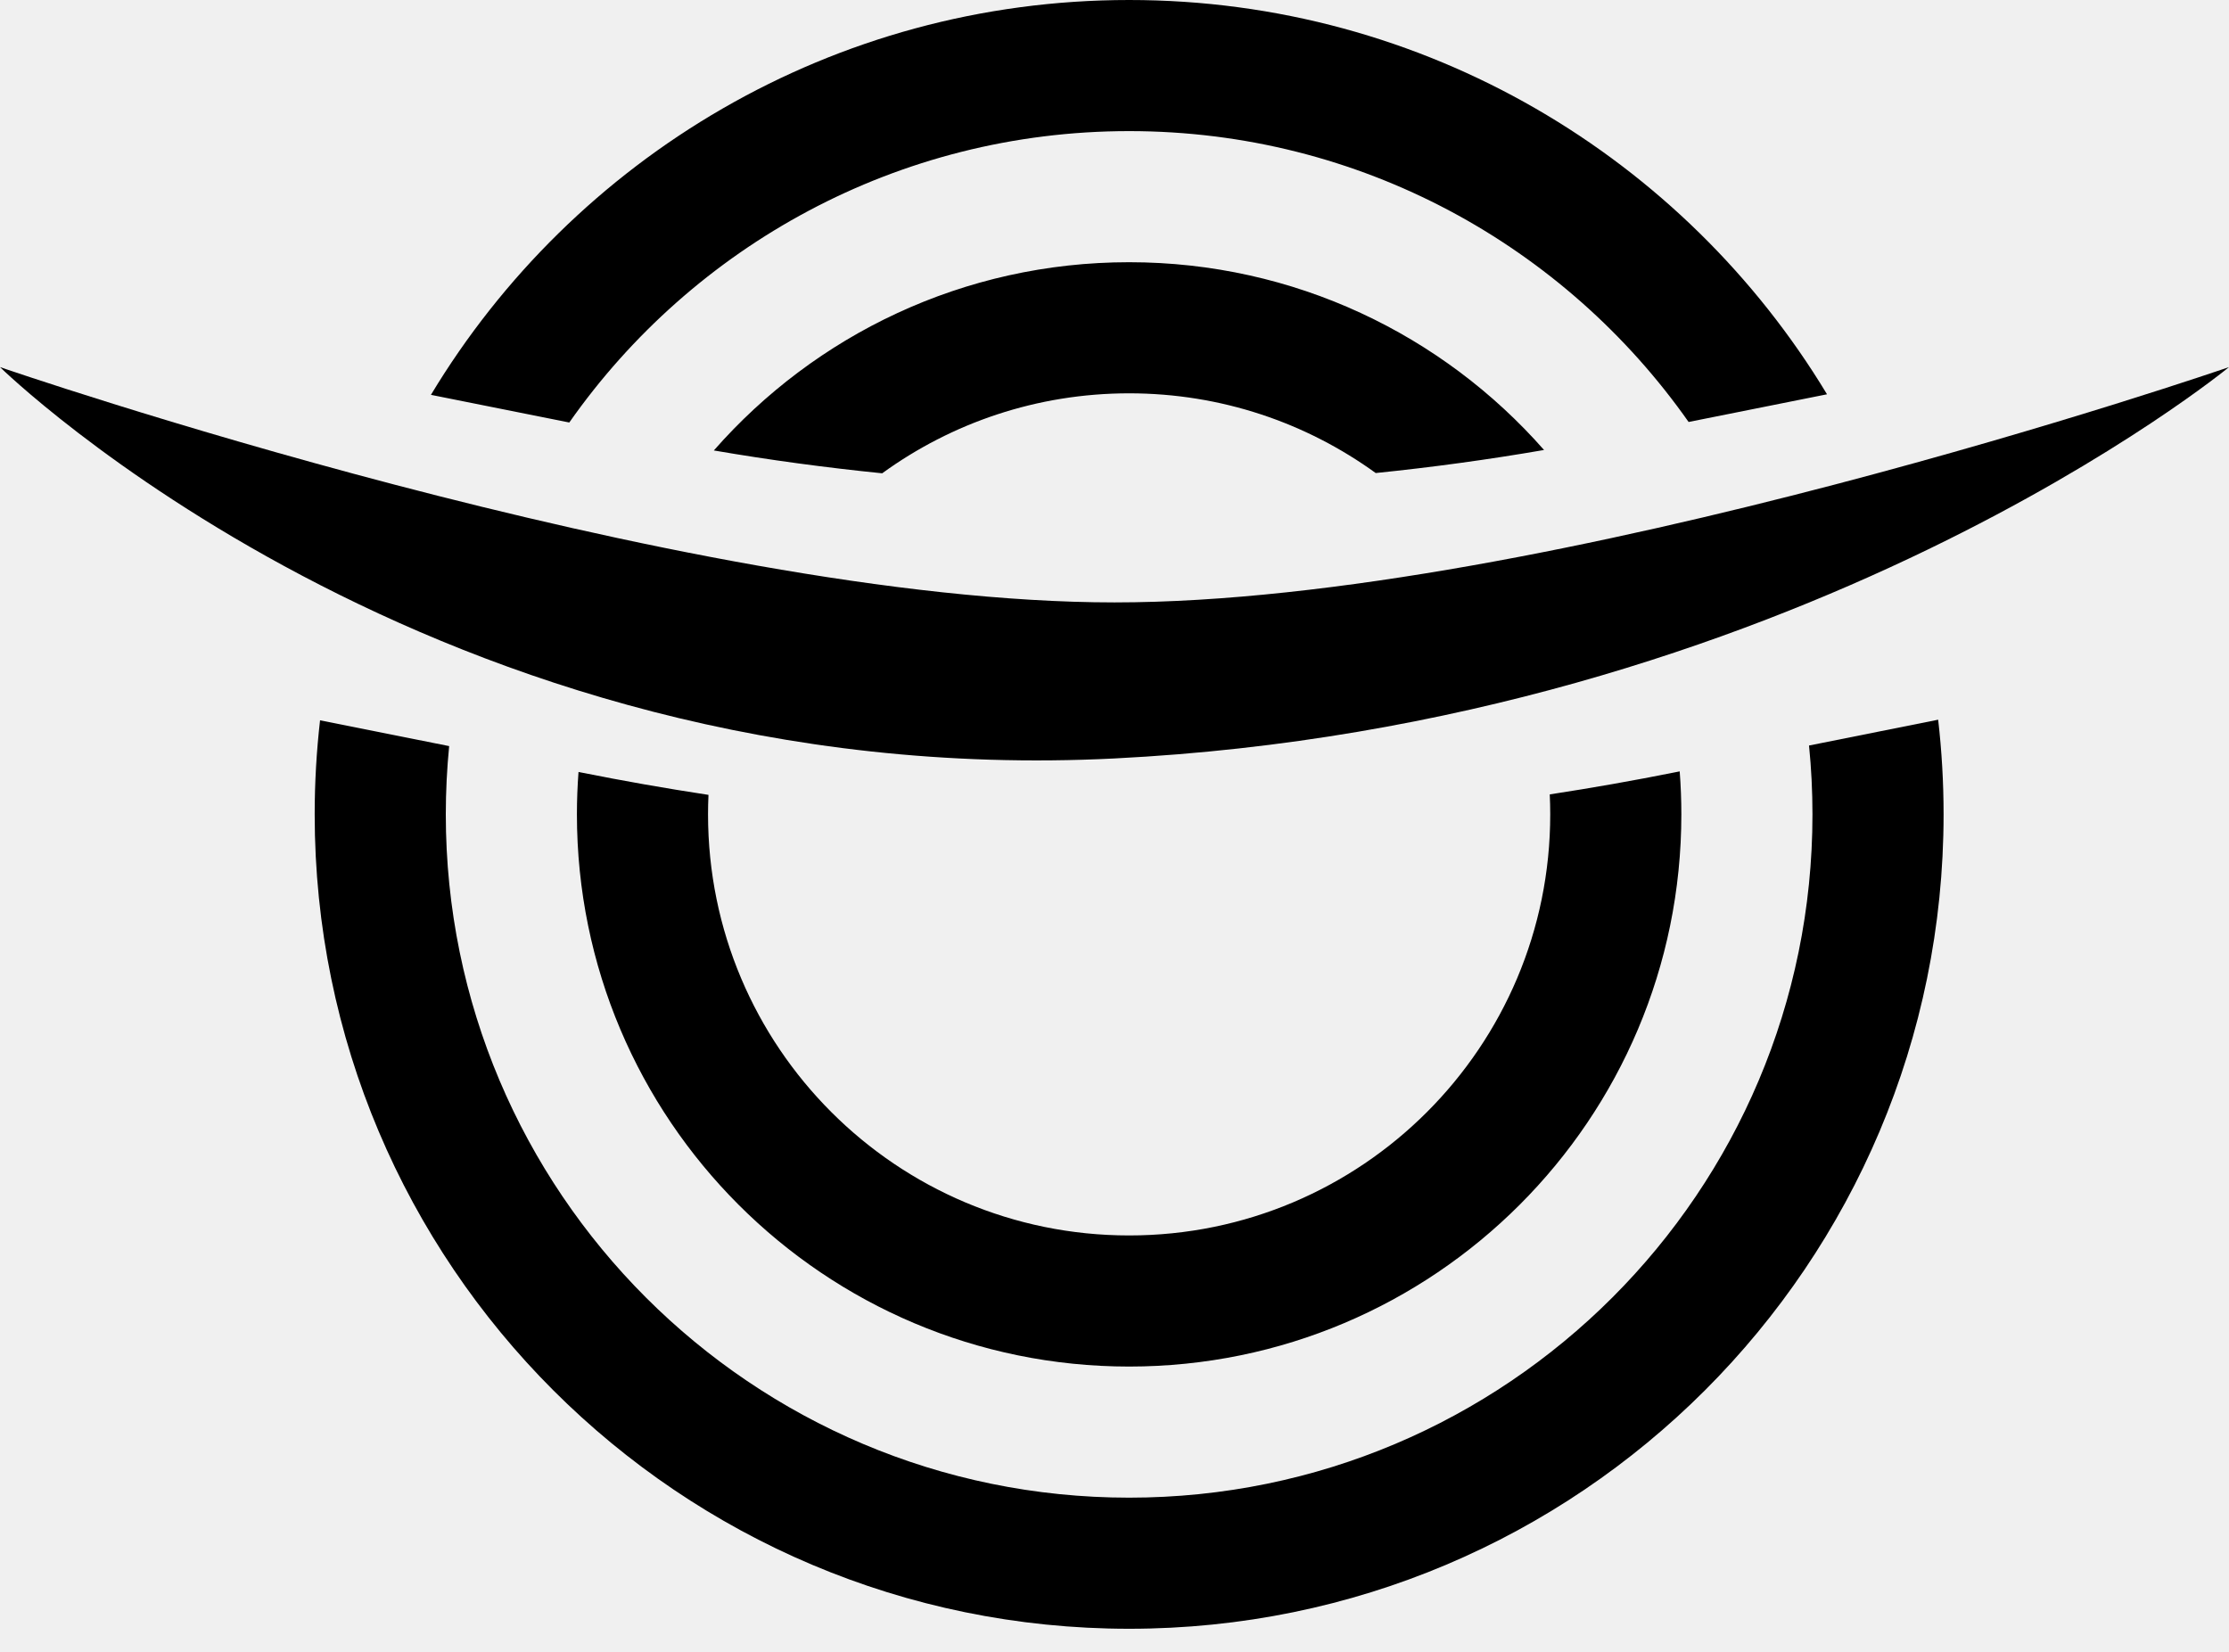
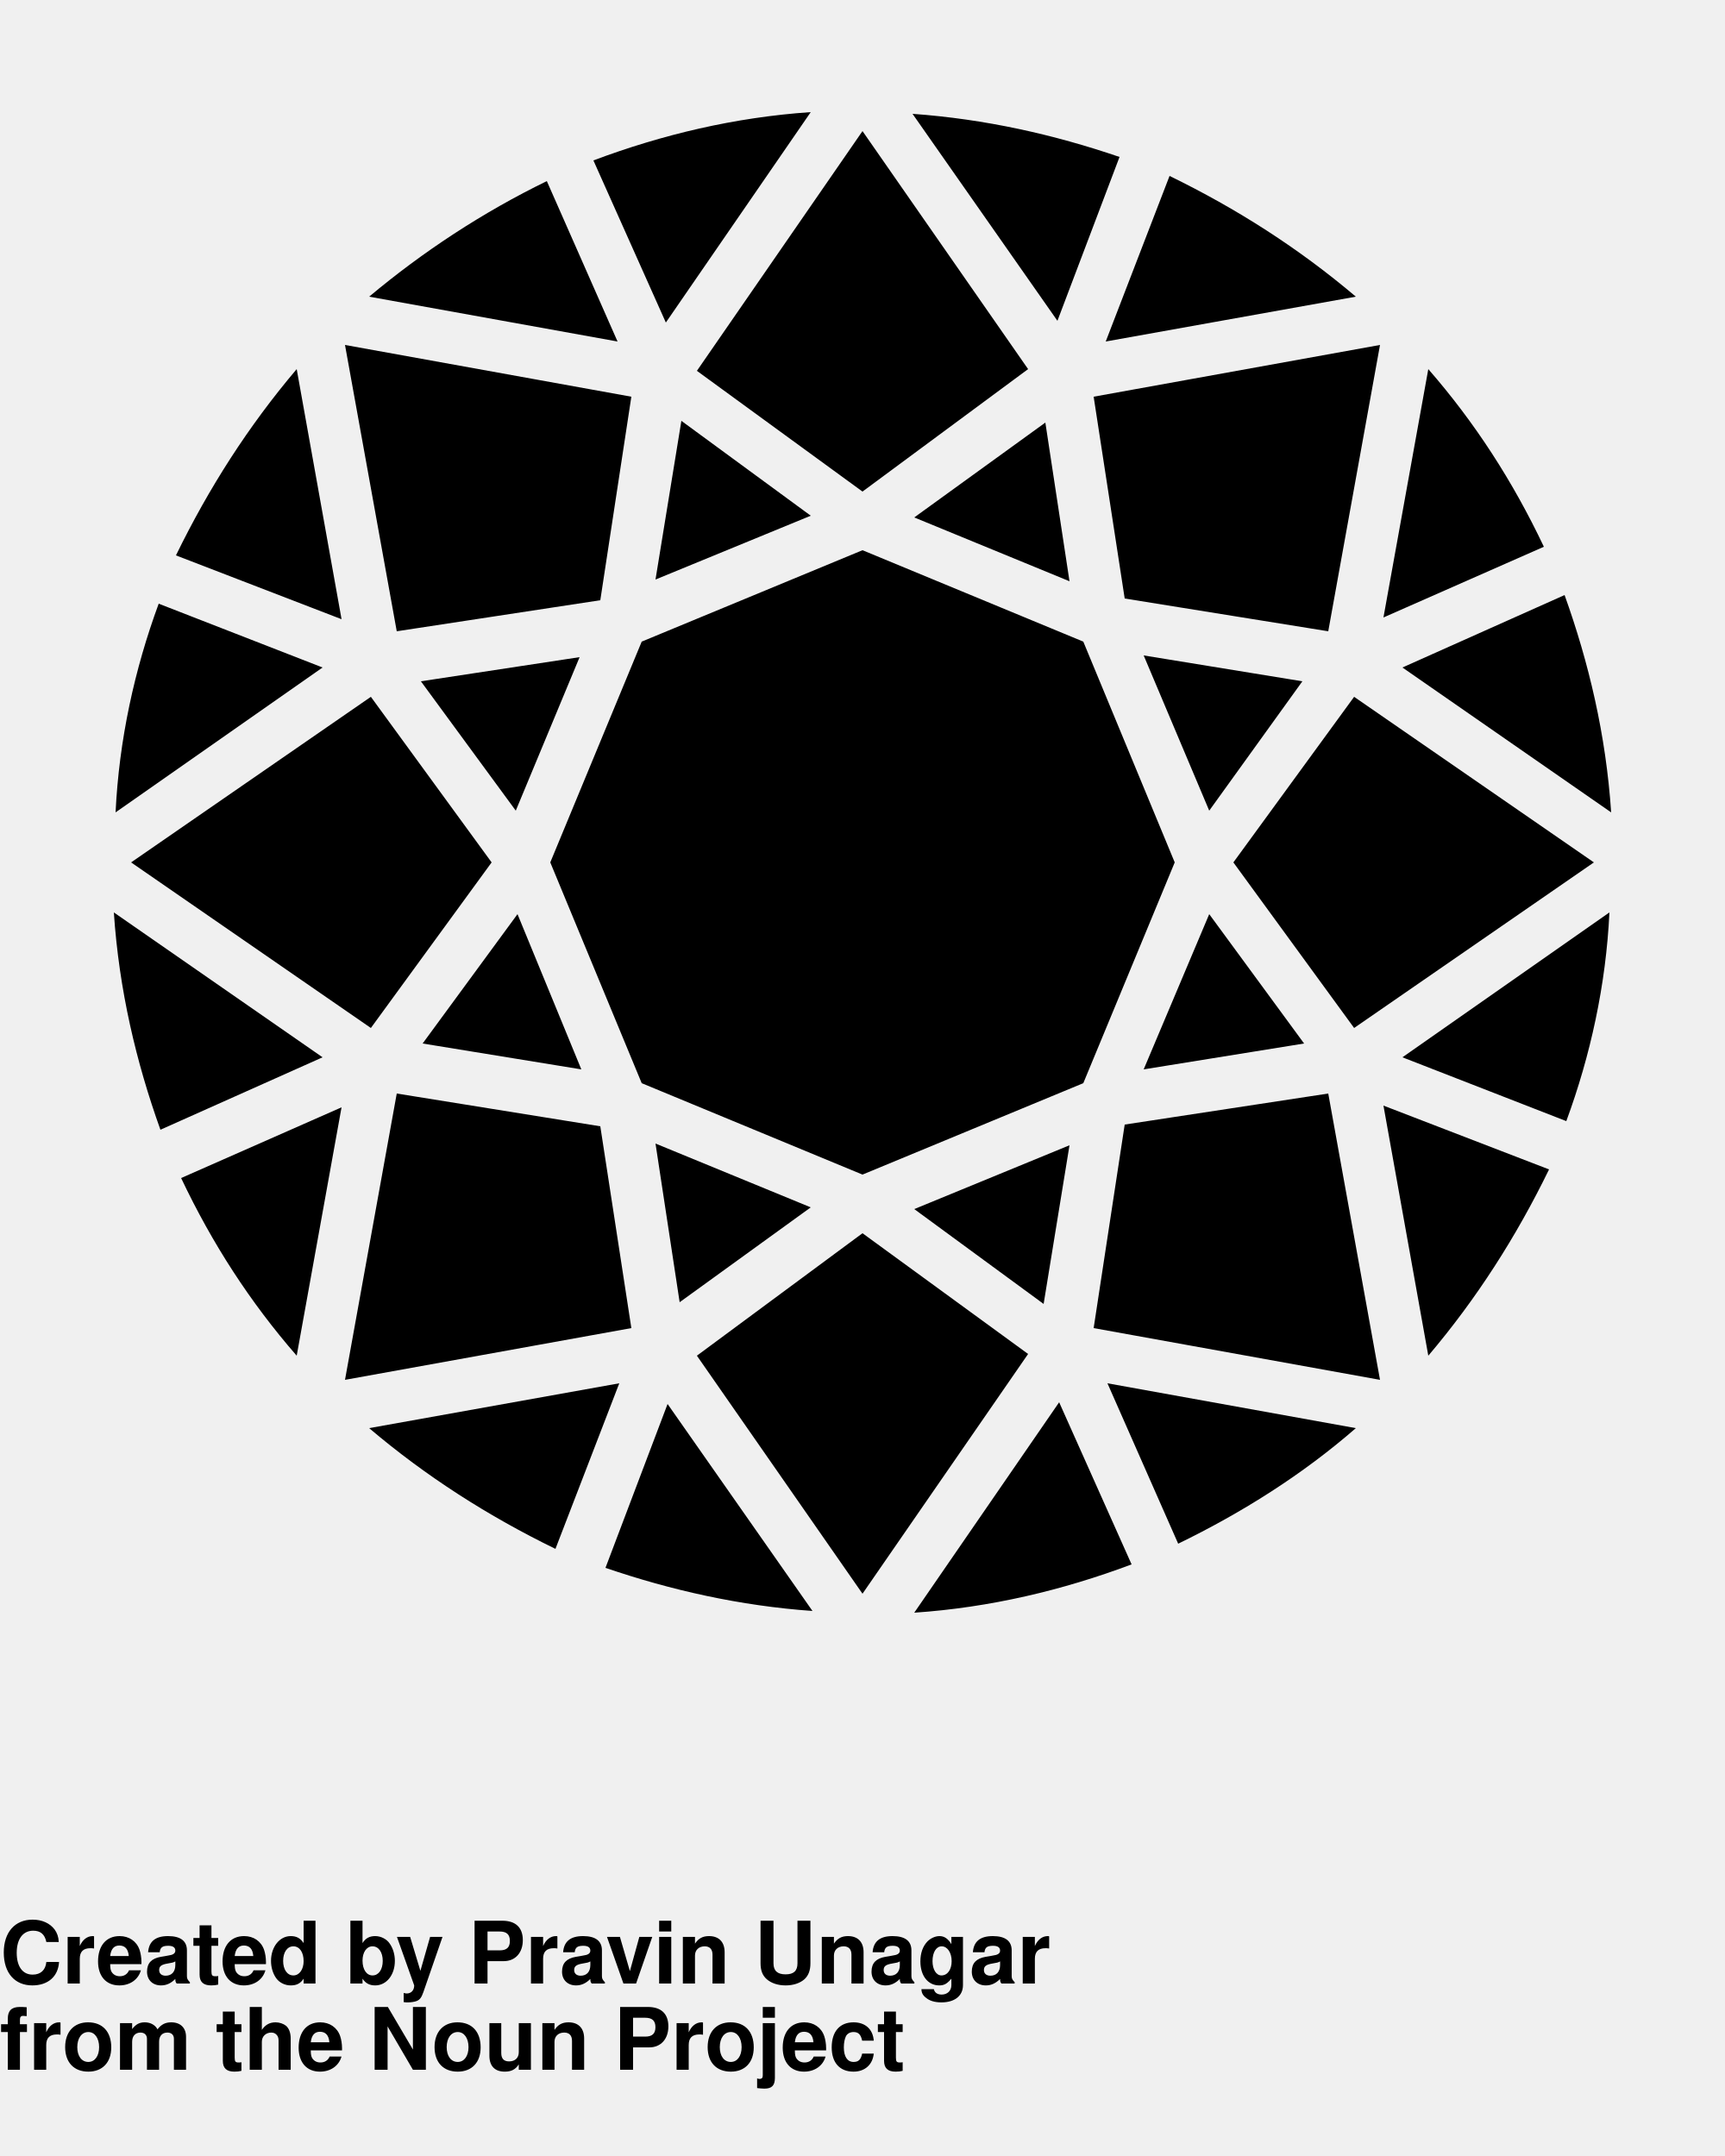
- <svg xmlns="http://www.w3.org/2000/svg" width="85" height="63" viewBox="0 0 85 63" fill="none">
-   <path fill-rule="evenodd" clip-rule="evenodd" d="M27.017 30.314C27.006 30.56 27 30.808 27 31.058C27 39.927 34.189 47.116 43.058 47.116C51.927 47.116 59.116 39.927 59.116 31.058C59.116 30.803 59.11 30.549 59.098 30.296C60.699 30.051 62.295 29.77 63.886 29.451L64.053 29.418C64.095 29.959 64.116 30.506 64.116 31.058C64.116 42.688 54.688 52.116 43.058 52.116C31.428 52.116 22 42.688 22 31.058C22 30.514 22.021 29.975 22.061 29.441L22.114 29.451C23.743 29.777 25.378 30.065 27.017 30.314ZM52.461 18.04C49.818 16.127 46.57 15 43.058 15C39.54 15 36.286 16.131 33.641 18.05C31.494 17.834 29.353 17.544 27.221 17.179C31.081 12.778 36.745 10 43.058 10C49.363 10 55.021 12.771 58.88 17.161C56.749 17.529 54.608 17.821 52.461 18.04ZM68.985 28.432C69.072 29.295 69.116 30.172 69.116 31.058C69.116 45.45 57.45 57.116 43.058 57.116C28.667 57.116 17 45.45 17 31.058C17 30.179 17.044 29.311 17.128 28.454L12.205 27.47C12.07 28.647 12 29.844 12 31.058C12 48.211 25.905 62.116 43.058 62.116C60.211 62.116 74.116 48.211 74.116 31.058C74.116 29.837 74.046 28.632 73.909 27.447L68.985 28.432ZM69.671 15.037L64.393 16.093C59.678 9.384 51.88 5 43.058 5C34.227 5 26.422 9.393 21.709 16.113L16.433 15.058C21.867 6.035 31.758 0 43.058 0C54.35 0 64.234 6.026 69.671 15.037Z" fill="black" />
-   <mask id="path-2-inside-1" fill="white">
-     <path d="M42.5 28.925C16.546 30.231 0 14 0 14C0 14 26 22.974 42.5 22.974C59 22.974 85 14 85 14C85 14 68.454 27.619 42.5 28.925Z" />
-   </mask>
-   <path d="M0 14L5.873 -3.015L-12.605 26.849L0 14ZM42.5 28.925L41.595 10.948L42.5 28.925ZM85 14L96.439 27.898L79.127 -3.015L85 14ZM0 14C-12.605 26.849 -12.6 26.855 -12.595 26.86C-12.593 26.862 -12.587 26.867 -12.584 26.871C-12.576 26.878 -12.569 26.885 -12.56 26.893C-12.544 26.909 -12.527 26.925 -12.509 26.943C-12.473 26.978 -12.432 27.017 -12.387 27.061C-12.297 27.147 -12.189 27.248 -12.064 27.365C-11.814 27.597 -11.495 27.887 -11.107 28.227C-10.333 28.906 -9.282 29.787 -7.966 30.797C-5.346 32.807 -1.615 35.375 3.117 37.872C12.559 42.854 26.401 47.758 43.405 46.903L41.595 10.948C32.645 11.398 25.237 8.839 19.917 6.033C17.268 4.635 15.241 3.227 13.948 2.235C13.307 1.743 12.863 1.366 12.631 1.162C12.515 1.061 12.454 1.004 12.448 0.999C12.446 0.997 12.458 1.008 12.484 1.033C12.497 1.045 12.513 1.061 12.533 1.081C12.544 1.09 12.555 1.101 12.566 1.113C12.572 1.119 12.579 1.125 12.585 1.131C12.588 1.134 12.593 1.139 12.595 1.141C12.6 1.145 12.605 1.15 0 14ZM43.405 46.903C59.328 46.101 72.316 41.53 81.317 37.178C85.834 34.995 89.418 32.833 91.955 31.151C93.227 30.308 94.245 29.579 94.995 29.02C95.37 28.741 95.679 28.503 95.92 28.314C96.041 28.219 96.144 28.137 96.231 28.067C96.274 28.032 96.313 28 96.348 27.972C96.365 27.958 96.382 27.945 96.397 27.932C96.404 27.926 96.412 27.92 96.419 27.914C96.422 27.911 96.428 27.907 96.429 27.906C96.434 27.902 96.439 27.898 85 14C73.561 0.102 73.566 0.099 73.57 0.095C73.572 0.093 73.576 0.089 73.579 0.087C73.586 0.082 73.591 0.077 73.597 0.073C73.608 0.063 73.618 0.055 73.628 0.047C73.647 0.032 73.661 0.02 73.673 0.011C73.695 -0.007 73.703 -0.013 73.696 -0.007C73.682 0.004 73.61 0.06 73.482 0.155C73.226 0.346 72.748 0.692 72.063 1.146C70.687 2.058 68.513 3.383 65.648 4.767C59.889 7.552 51.627 10.443 41.595 10.948L43.405 46.903ZM85 14C79.127 -3.015 79.129 -3.016 79.13 -3.016C79.131 -3.016 79.132 -3.017 79.133 -3.017C79.134 -3.017 79.135 -3.018 79.136 -3.018C79.137 -3.018 79.137 -3.018 79.135 -3.018C79.131 -3.016 79.121 -3.013 79.106 -3.008C79.074 -2.997 79.019 -2.978 78.94 -2.952C78.784 -2.899 78.537 -2.816 78.207 -2.707C77.547 -2.489 76.561 -2.169 75.317 -1.78C72.818 -1 69.327 0.039 65.375 1.075C57.005 3.268 48.283 4.974 42.5 4.974V40.974C53.217 40.974 65.745 38.193 74.5 35.899C79.111 34.691 83.151 33.487 86.043 32.585C87.494 32.132 88.668 31.751 89.494 31.478C89.908 31.341 90.235 31.232 90.468 31.153C90.584 31.114 90.677 31.082 90.744 31.059C90.778 31.047 90.806 31.038 90.828 31.031C90.838 31.027 90.847 31.024 90.855 31.021C90.859 31.02 90.862 31.019 90.865 31.018C90.867 31.017 90.868 31.017 90.869 31.016C90.871 31.016 90.873 31.015 85 14ZM42.5 4.974C36.717 4.974 27.995 3.268 19.625 1.075C15.673 0.039 12.182 -1 9.684 -1.78C8.439 -2.169 7.453 -2.489 6.793 -2.707C6.463 -2.816 6.216 -2.899 6.06 -2.952C5.981 -2.978 5.926 -2.997 5.895 -3.008C5.879 -3.013 5.869 -3.016 5.865 -3.018C5.863 -3.018 5.863 -3.018 5.864 -3.018C5.865 -3.018 5.866 -3.017 5.867 -3.017C5.868 -3.017 5.869 -3.016 5.87 -3.016C5.871 -3.016 5.873 -3.015 0 14C-5.873 31.015 -5.871 31.016 -5.869 31.016C-5.868 31.017 -5.866 31.017 -5.865 31.018C-5.862 31.019 -5.859 31.02 -5.855 31.021C-5.847 31.024 -5.838 31.027 -5.827 31.031C-5.806 31.038 -5.778 31.047 -5.744 31.059C-5.676 31.082 -5.584 31.114 -5.468 31.153C-5.235 31.232 -4.908 31.341 -4.494 31.478C-3.668 31.751 -2.494 32.132 -1.043 32.585C1.849 33.487 5.889 34.691 10.5 35.899C19.255 38.193 31.783 40.974 42.5 40.974V4.974Z" fill="black" mask="url(#path-2-inside-1)" />
+ <svg xmlns="http://www.w3.org/2000/svg" version="1.1" x="0px" y="0px" viewBox="0 0 100 125" style="enable-background:new 0 0 100 100;" xml:space="preserve">
+   <style type="text/css">
+ 	.st0{fill:none;stroke:#000000;stroke-width:3;stroke-linecap:round;stroke-linejoin:round;stroke-miterlimit:10;}
+ 	.st1{fill:none;stroke:#000000;stroke-width:3;stroke-miterlimit:10;}
+ </style>
+   <path d="M90.8,65l-9.5-3.7l12-8.4C93.1,57.1,92.2,61.2,90.8,65z M68.3,89.5l-4.1-9.3l14.4,2.6C75.5,85.5,72,87.7,68.3,89.5z   M21.4,82.8l14.5-2.6l-3.7,9.6C28.3,87.9,24.7,85.6,21.4,82.8z M6.6,52.9l12.1,8.4l-9.4,4.2C7.9,61.6,6.9,57.4,6.6,52.9z M9.2,35  l9.5,3.7l-12,8.4C6.9,42.9,7.8,38.8,9.2,35z M31.7,10.5l4.1,9.3l-14.4-2.6C24.5,14.6,28,12.3,31.7,10.5z M78.6,17.2l-14.5,2.6  l3.7-9.6C71.7,12.1,75.3,14.4,78.6,17.2z M93.4,47.1l-12.1-8.4l9.4-4.2C92.1,38.4,93.1,42.6,93.4,47.1z M50,68.1l-12.8-5.3L31.9,50  l5.3-12.8L50,31.9l12.8,5.3L68.1,50l-5.3,12.8L50,68.1z M29.9,47l-5.5-7.5l9.2-1.4L29.9,47z M33.7,62l-9.2-1.5l5.5-7.5L33.7,62z   M70.1,53l5.5,7.5L66.3,62L70.1,53z M66.3,38l9.2,1.5L70.1,47L66.3,38z M77,36.6l-11.8-1.9L63.4,23L80,20L77,36.6z M60.6,24.5  l1.4,9.2l-9-3.7L60.6,24.5z M50,28.5l-9.6-7L50,7.6l9.6,13.8L50,28.5z M47,29.9l-9,3.7l1.5-9.2L47,29.9z M34.8,34.8L23,36.6L20,20  l16.6,3L34.8,34.8z M21.5,40.4l7,9.6l-7,9.6L7.6,50L21.5,40.4z M23,63.4l11.8,1.9L36.6,77L20,80L23,63.4z M39.4,75.5L38,66.3l9,3.7  L39.4,75.5z M50,71.5l9.6,7L50,92.4l-9.6-13.8L50,71.5z M53,70.1l9-3.7l-1.5,9.2L53,70.1z M65.2,65.2L77,63.4L80,80l-16.6-3  L65.2,65.2z M78.5,59.6l-7-9.6l7-9.6L92.4,50L78.5,59.6z M80.2,35.8l2.6-14.4c2.7,3.1,4.9,6.5,6.7,10.3L80.2,35.8z M61.3,18.6  l-8.4-12c4.2,0.3,8.2,1.2,12,2.5L61.3,18.6z M38.6,18.7l-4.2-9.4c4-1.5,8.2-2.5,12.6-2.8L38.6,18.7z M17.2,21.4l2.6,14.5l-9.6-3.7  C12.1,28.3,14.4,24.7,17.2,21.4z M19.8,64.2l-2.6,14.4c-2.7-3.1-4.9-6.5-6.7-10.3L19.8,64.2z M38.7,81.4l8.4,12  c-4.2-0.3-8.2-1.2-12-2.5L38.7,81.4z M61.4,81.3l4.2,9.4c-4,1.5-8.2,2.5-12.6,2.8L61.4,81.3z M82.8,78.6l-2.6-14.5l9.6,3.7  C87.9,71.7,85.6,75.3,82.8,78.6z" />
+   <text x="0" y="115" fill="#000000" font-size="5px" font-weight="bold" font-family="'Helvetica Neue', Helvetica, Arial-Unicode, Arial, Sans-serif">Created by Pravin Unagar</text>
+   <text x="0" y="120" fill="#000000" font-size="5px" font-weight="bold" font-family="'Helvetica Neue', Helvetica, Arial-Unicode, Arial, Sans-serif">from the Noun Project</text>
</svg>
